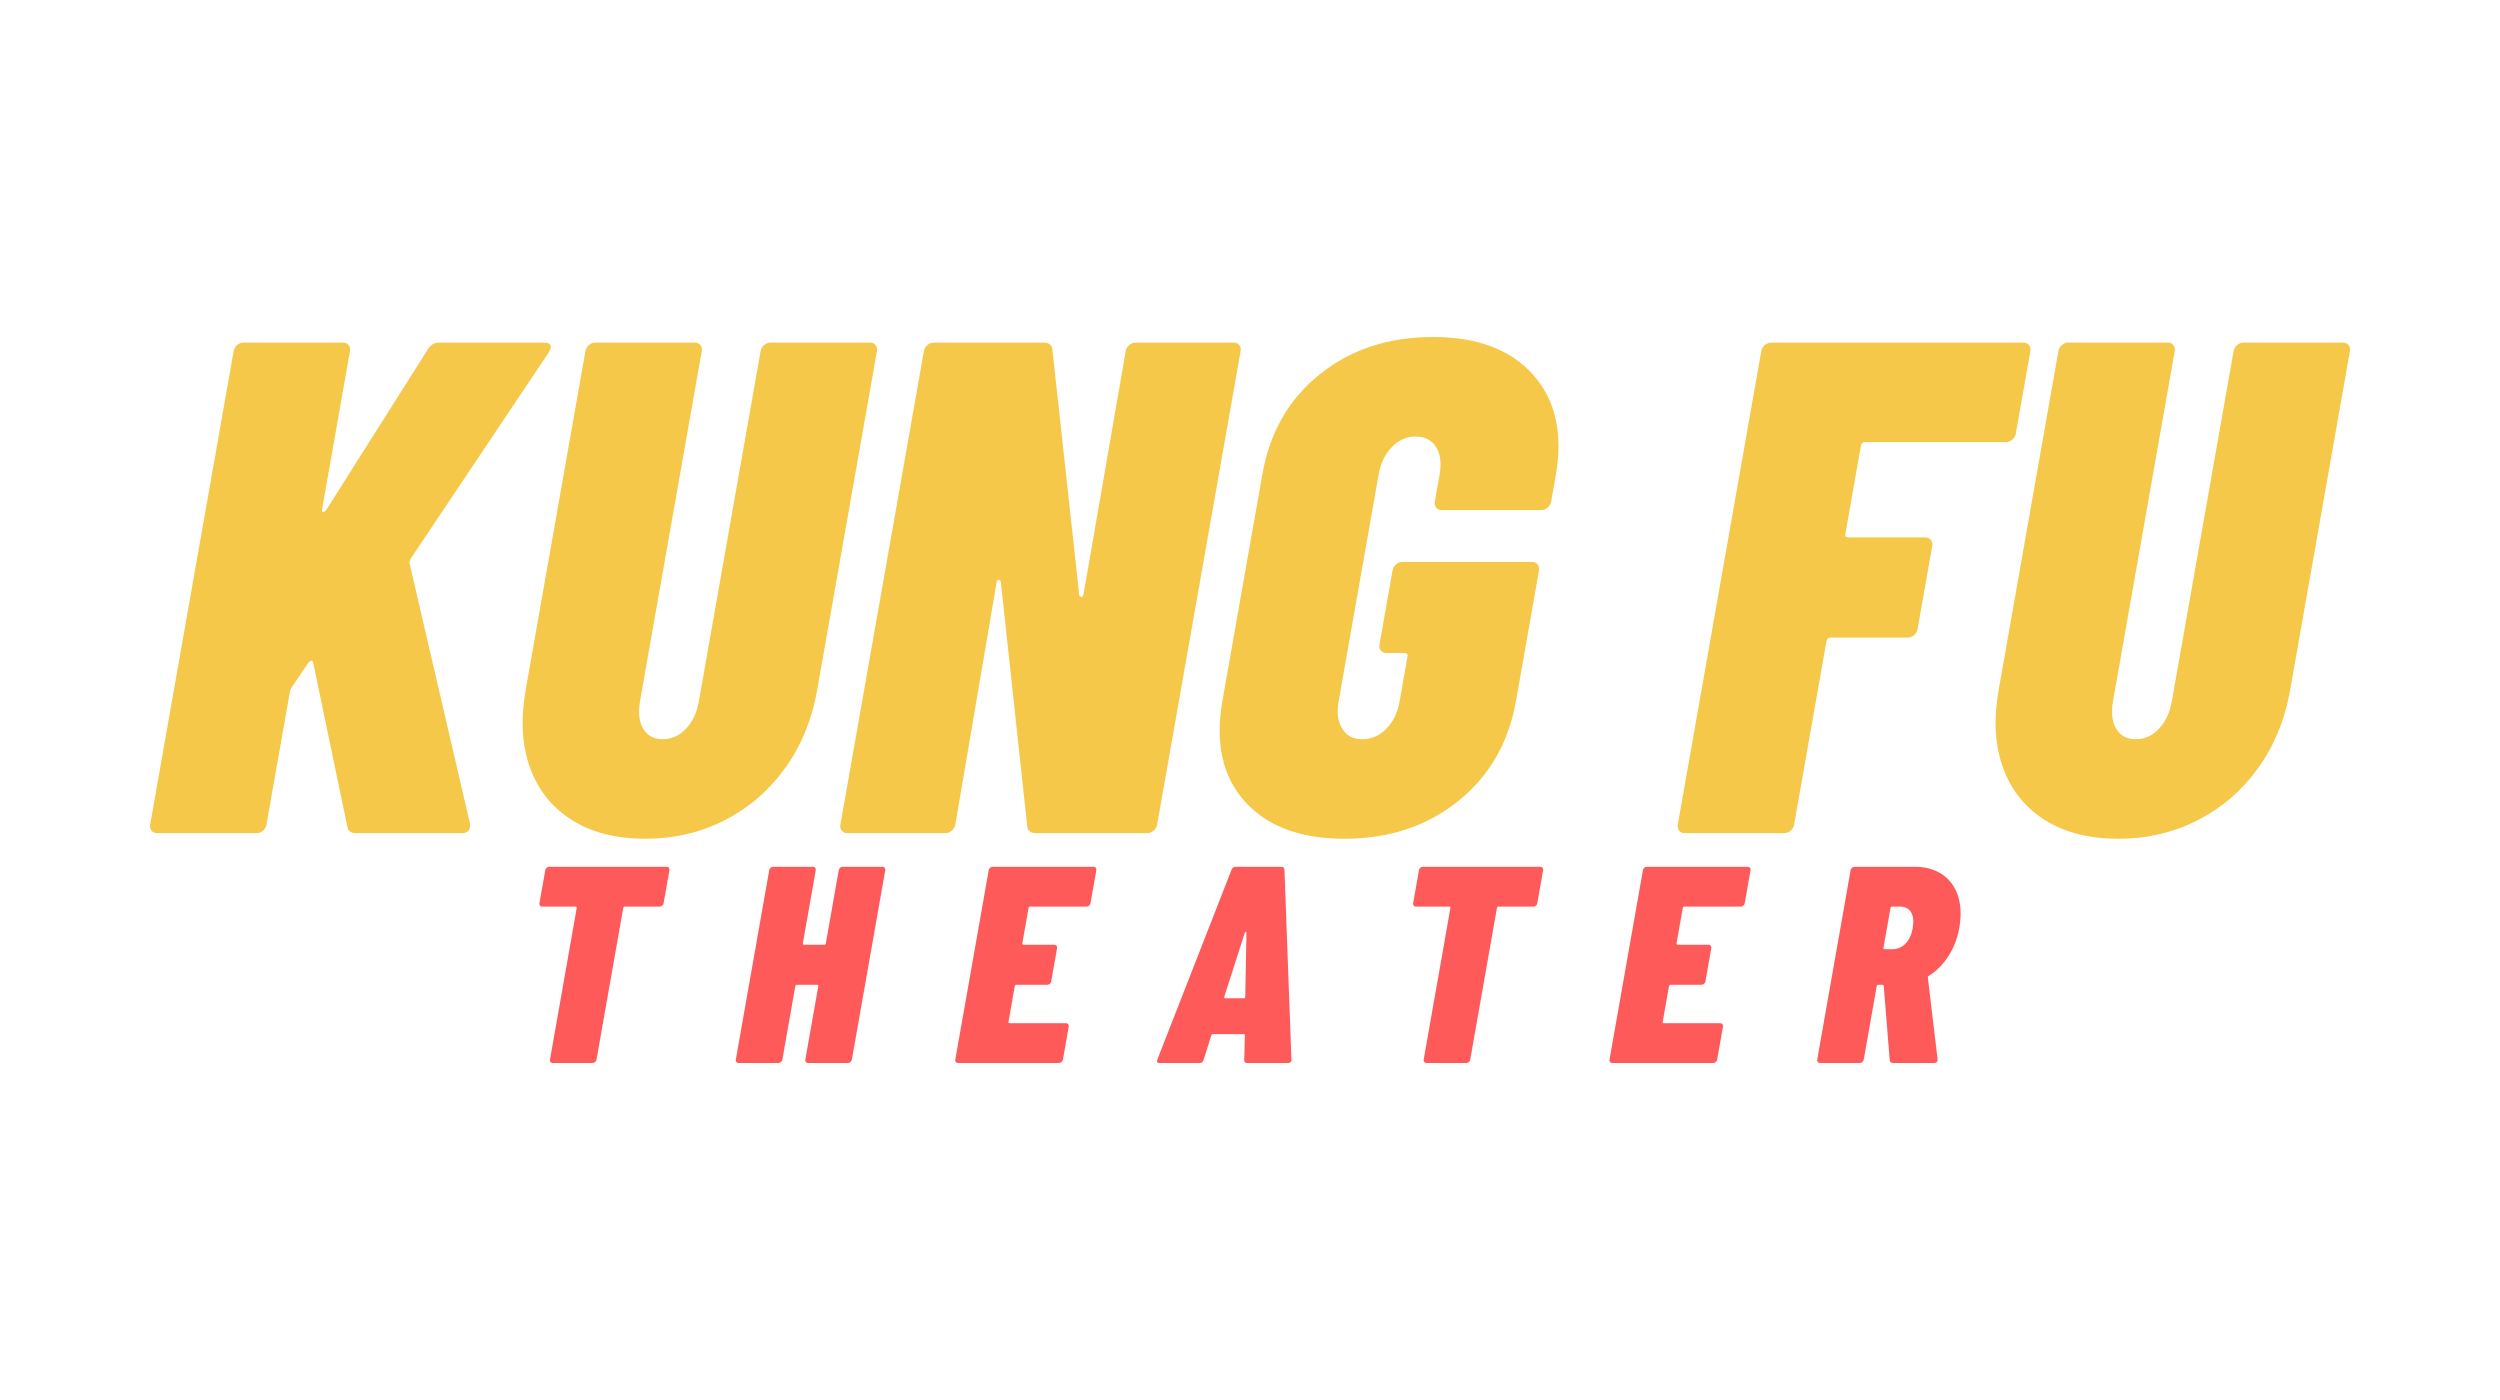
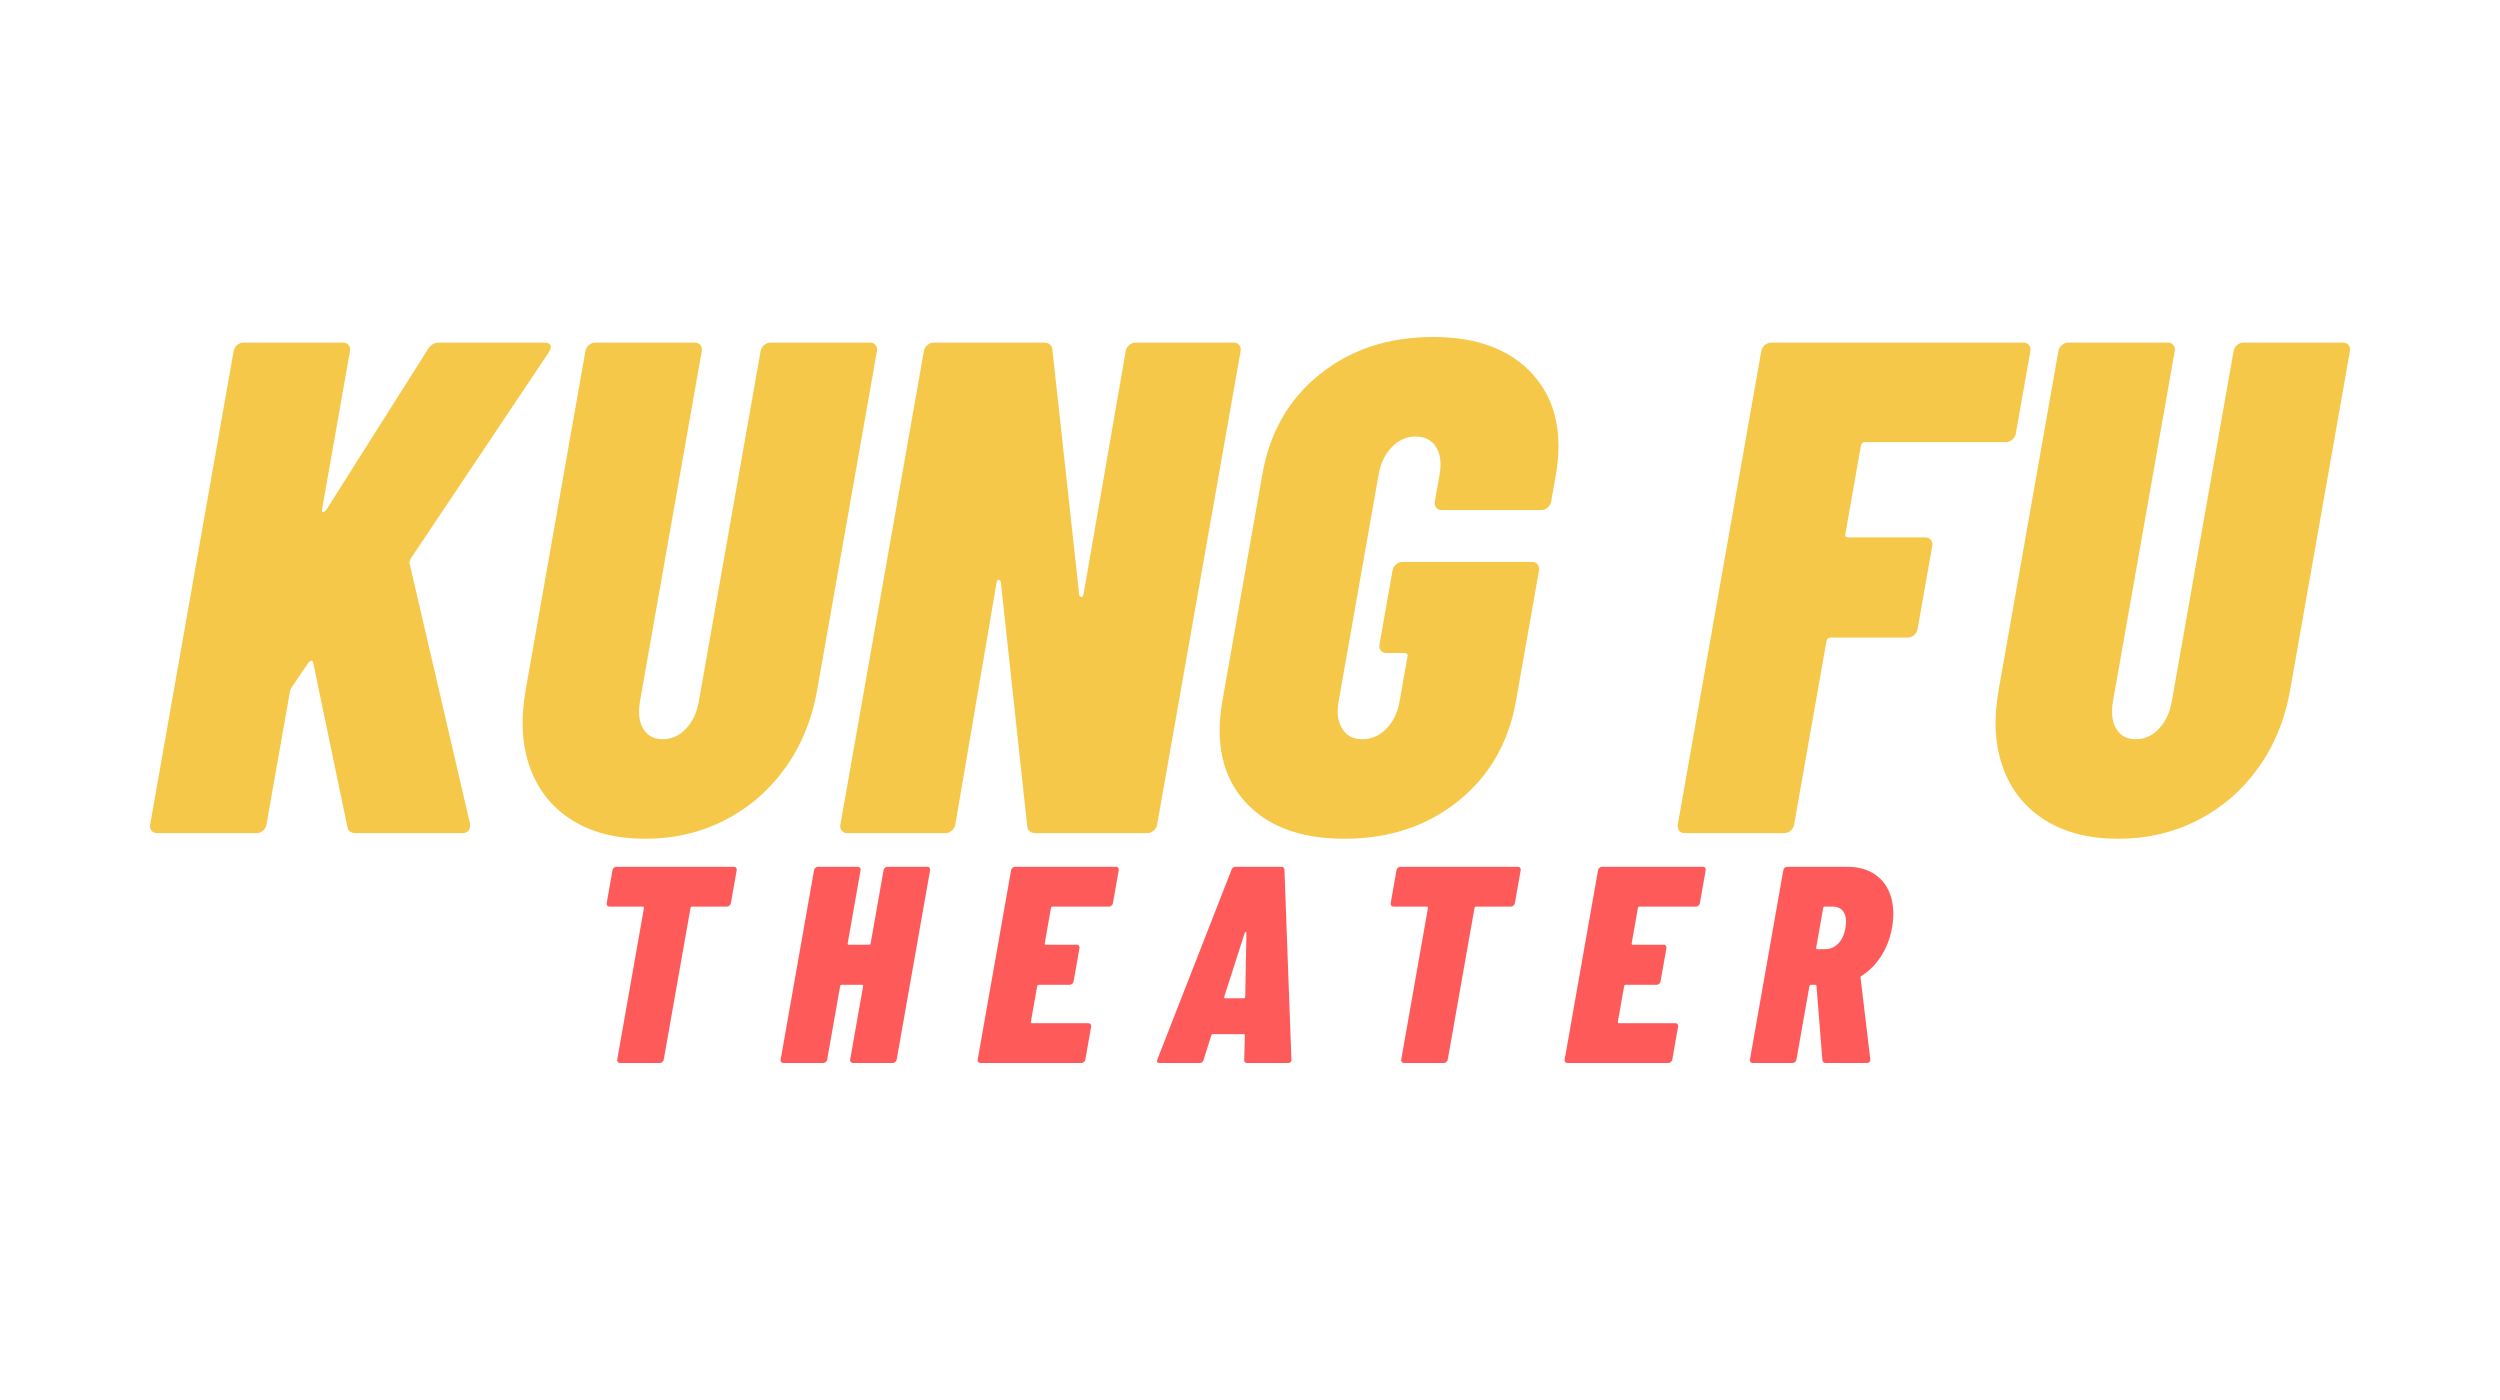
<svg xmlns="http://www.w3.org/2000/svg" viewBox="0 0 200 112" width="200" height="112">
  <path fill="#F5C84A" transform="translate(9.93 66.65) scale(0.5606)" d="M3.712 -1.2 15.631 -68.8Q15.719 -69.3 16.131 -69.65Q16.543 -70.0 17.043 -70.0H31.243Q31.743 -70.0 32.031 -69.65Q32.319 -69.3 32.231 -68.8L28.246 -46.2Q28.176 -45.8 28.376 -45.8Q28.576 -45.8 28.829 -46.1L43.384 -69.1Q43.943 -70.0 44.943 -70.0H59.943Q60.643 -70.0 60.831 -69.65Q61.019 -69.3 60.596 -68.6L40.912 -39.2Q40.741 -38.8 40.706 -38.6L49.347 -1.4Q49.412 -1.2 49.341 -0.8Q49.2 0.0 48.2 0.0H33.1Q32.0 0.0 31.859 -0.9L26.985 -24.3Q26.938 -24.6 26.738 -24.6Q26.538 -24.6 26.285 -24.3L23.85 -20.7Q23.715 -20.5 23.644 -20.1L20.312 -1.2Q20.223 -0.7 19.812 -0.35Q19.4 0.0 18.9 0.0H4.7Q4.2 0.0 3.912 -0.35Q3.623 -0.7 3.712 -1.2ZM57.297 -20.4 65.831 -68.8Q65.919 -69.3 66.331 -69.65Q66.743 -70.0 67.243 -70.0H81.443Q81.943 -70.0 82.231 -69.65Q82.519 -69.3 82.431 -68.8L73.615 -18.8Q73.192 -16.4 74.077 -14.9Q74.963 -13.4 76.863 -13.4Q78.763 -13.4 80.177 -14.9Q81.592 -16.4 82.015 -18.8L90.831 -68.8Q90.919 -69.3 91.331 -69.65Q91.743 -70.0 92.243 -70.0H106.443Q106.943 -70.0 107.231 -69.65Q107.519 -69.3 107.431 -68.8L98.897 -20.4Q97.786 -14.1 94.34 -9.3Q90.893 -4.5 85.726 -1.85Q80.559 0.8 74.359 0.8Q68.159 0.8 63.926 -1.85Q59.693 -4.5 57.94 -9.3Q56.186 -14.1 57.297 -20.4ZM144.343 -70.0H158.343Q158.843 -70.0 159.131 -69.65Q159.419 -69.3 159.331 -68.8L147.412 -1.2Q147.323 -0.7 146.912 -0.35Q146.5 0.0 146.0 0.0H130.1Q129.0 0.0 128.876 -1.0L125.113 -35.8Q125.065 -36.1 124.824 -36.15Q124.583 -36.2 124.513 -35.8L118.612 -1.2Q118.523 -0.7 118.112 -0.35Q117.7 0.0 117.2 0.0H103.2Q102.7 0.0 102.412 -0.35Q102.123 -0.7 102.212 -1.2L114.131 -68.8Q114.219 -69.3 114.631 -69.65Q115.043 -70.0 115.543 -70.0H131.243Q132.343 -70.0 132.467 -69.0L136.295 -34.0Q136.342 -33.7 136.592 -33.7Q136.842 -33.7 136.913 -34.1L142.931 -68.8Q143.019 -69.3 143.431 -69.65Q143.843 -70.0 144.343 -70.0ZM156.733 -18.9 162.428 -51.2Q164.015 -60.2 170.649 -65.5Q177.284 -70.8 186.784 -70.8Q196.284 -70.8 201.082 -65.4Q205.88 -60.0 204.293 -51.0L203.64 -47.3Q203.552 -46.8 203.14 -46.45Q202.729 -46.1 202.229 -46.1H188.029Q187.529 -46.1 187.24 -46.45Q186.952 -46.8 187.04 -47.3L187.728 -51.2Q188.151 -53.6 187.216 -55.1Q186.28 -56.6 184.28 -56.6Q182.38 -56.6 180.916 -55.1Q179.451 -53.6 179.028 -51.2L173.315 -18.8Q172.892 -16.4 173.827 -14.9Q174.763 -13.4 176.663 -13.4Q178.663 -13.4 180.127 -14.9Q181.592 -16.4 182.015 -18.8L183.143 -25.2Q183.232 -25.7 182.732 -25.7H180.132Q179.632 -25.7 179.343 -26.05Q179.055 -26.4 179.143 -26.9L181.012 -37.5Q181.1 -38.0 181.512 -38.35Q181.924 -38.7 182.424 -38.7H200.924Q201.424 -38.7 201.712 -38.35Q202 -38.0 201.912 -37.5L198.633 -18.9Q197.046 -9.9 190.352 -4.55Q183.659 0.8 174.159 0.8Q164.659 0.8 159.902 -4.55Q155.146 -9.9 156.733 -18.9ZM268.539 -55.8H248.439Q247.939 -55.8 247.851 -55.3L245.629 -42.7Q245.541 -42.2 246.041 -42.2H257.041Q257.541 -42.2 257.829 -41.85Q258.118 -41.5 258.029 -41.0L255.931 -29.1Q255.843 -28.6 255.431 -28.25Q255.02 -27.9 254.52 -27.9H243.52Q243.02 -27.9 242.931 -27.4L238.312 -1.2Q238.223 -0.7 237.812 -0.35Q237.4 0.0 236.9 0.0H222.7Q222.2 0.0 221.912 -0.35Q221.623 -0.7 221.712 -1.2L233.631 -68.8Q233.719 -69.3 234.131 -69.65Q234.543 -70.0 235.043 -70.0H271.043Q271.543 -70.0 271.831 -69.65Q272.119 -69.3 272.031 -68.8L269.951 -57.0Q269.862 -56.5 269.451 -56.15Q269.039 -55.8 268.539 -55.8ZM267.497 -20.4 276.031 -68.8Q276.119 -69.3 276.531 -69.65Q276.943 -70.0 277.443 -70.0H291.643Q292.143 -70.0 292.431 -69.65Q292.719 -69.3 292.631 -68.8L283.815 -18.8Q283.392 -16.4 284.277 -14.9Q285.163 -13.4 287.063 -13.4Q288.963 -13.4 290.377 -14.9Q291.792 -16.4 292.215 -18.8L301.031 -68.8Q301.119 -69.3 301.531 -69.65Q301.943 -70.0 302.443 -70.0H316.643Q317.143 -70.0 317.431 -69.65Q317.719 -69.3 317.631 -68.8L309.097 -20.4Q307.986 -14.1 304.54 -9.3Q301.093 -4.5 295.926 -1.85Q290.759 0.8 284.559 0.8Q278.359 0.8 274.126 -1.85Q269.893 -4.5 268.14 -9.3Q266.386 -14.1 267.497 -20.4Z" />
-   <path fill="#FF5A5A" transform="translate(40.43 85.04) scale(0.5606)" d="M23.413 -27.52 22.58 -22.8Q22.545 -22.6 22.38 -22.46Q22.216 -22.32 22.016 -22.32H17.056Q16.856 -22.32 16.82 -22.12L13.005 -0.48Q12.969 -0.28 12.805 -0.14Q12.64 0.0 12.44 0.0H6.76Q6.56 0.0 6.445 -0.14Q6.329 -0.28 6.365 -0.48L10.18 -22.12Q10.216 -22.32 10.016 -22.32H5.256Q5.056 -22.32 4.94 -22.46Q4.825 -22.6 4.86 -22.8L5.693 -27.52Q5.728 -27.72 5.892 -27.86Q6.057 -28.0 6.257 -28.0H23.017Q23.217 -28.0 23.332 -27.86Q23.448 -27.72 23.413 -27.52ZM48.137 -28.0H53.817Q54.017 -28.0 54.132 -27.86Q54.248 -27.72 54.213 -27.52L49.445 -0.48Q49.409 -0.28 49.245 -0.14Q49.08 0.0 48.88 0.0H43.2Q43.0 0.0 42.885 -0.14Q42.769 -0.28 42.805 -0.48L44.653 -10.96Q44.688 -11.16 44.488 -11.16H41.608Q41.408 -11.16 41.373 -10.96L39.525 -0.48Q39.489 -0.28 39.325 -0.14Q39.16 0.0 38.96 0.0H33.28Q33.08 0.0 32.965 -0.14Q32.849 -0.28 32.885 -0.48L37.653 -27.52Q37.688 -27.72 37.852 -27.86Q38.017 -28.0 38.217 -28.0H43.897Q44.097 -28.0 44.212 -27.86Q44.328 -27.72 44.293 -27.52L42.452 -17.08Q42.416 -16.88 42.616 -16.88H45.496Q45.696 -16.88 45.732 -17.08L47.573 -27.52Q47.608 -27.72 47.772 -27.86Q47.937 -28.0 48.137 -28.0ZM82.936 -22.32H74.896Q74.696 -22.32 74.66 -22.12L73.772 -17.08Q73.736 -16.88 73.936 -16.88H78.336Q78.536 -16.88 78.652 -16.74Q78.767 -16.6 78.732 -16.4L77.892 -11.64Q77.857 -11.44 77.692 -11.3Q77.528 -11.16 77.328 -11.16H72.928Q72.728 -11.16 72.693 -10.96L71.797 -5.88Q71.762 -5.68 71.962 -5.68H80.002Q80.202 -5.68 80.317 -5.54Q80.432 -5.4 80.397 -5.2L79.565 -0.48Q79.529 -0.28 79.365 -0.14Q79.2 0.0 79.0 0.0H64.6Q64.4 0.0 64.285 -0.14Q64.169 -0.28 64.205 -0.48L68.973 -27.52Q69.008 -27.72 69.172 -27.86Q69.337 -28.0 69.537 -28.0H83.937Q84.137 -28.0 84.252 -27.86Q84.368 -27.72 84.333 -27.52L83.5 -22.8Q83.465 -22.6 83.3 -22.46Q83.136 -22.32 82.936 -22.32ZM105.438 -0.44 105.531 -3.92Q105.566 -4.12 105.326 -4.12H101.006Q100.766 -4.12 100.731 -3.92L99.638 -0.44Q99.52 0.0 99.04 0.0H93.36Q92.84 0.0 93.052 -0.52L103.62 -27.56Q103.777 -28.0 104.217 -28.0H110.737Q111.177 -28.0 111.18 -27.56L112.172 -0.52L112.183 -0.36Q112.12 0.0 111.68 0.0H105.88Q105.4 0.0 105.438 -0.44ZM102.709 -9.24H105.389Q105.549 -9.24 105.585 -9.44L105.753 -18.56Q105.741 -18.72 105.661 -18.72Q105.581 -18.72 105.513 -18.56L102.585 -9.44Q102.549 -9.24 102.709 -9.24ZM148.093 -27.52 147.26 -22.8Q147.225 -22.6 147.06 -22.46Q146.896 -22.32 146.696 -22.32H141.736Q141.536 -22.32 141.5 -22.12L137.685 -0.48Q137.649 -0.28 137.485 -0.14Q137.32 0.0 137.12 0.0H131.44Q131.24 0.0 131.125 -0.14Q131.009 -0.28 131.045 -0.48L134.86 -22.12Q134.896 -22.32 134.696 -22.32H129.936Q129.736 -22.32 129.62 -22.46Q129.505 -22.6 129.54 -22.8L130.373 -27.52Q130.408 -27.72 130.572 -27.86Q130.737 -28.0 130.937 -28.0H147.697Q147.897 -28.0 148.012 -27.86Q148.128 -27.72 148.093 -27.52ZM176.296 -22.32H168.256Q168.056 -22.32 168.02 -22.12L167.132 -17.08Q167.096 -16.88 167.296 -16.88H171.696Q171.896 -16.88 172.012 -16.74Q172.127 -16.6 172.092 -16.4L171.252 -11.64Q171.217 -11.44 171.052 -11.3Q170.888 -11.16 170.688 -11.16H166.288Q166.088 -11.16 166.053 -10.96L165.157 -5.88Q165.122 -5.68 165.322 -5.68H173.362Q173.562 -5.68 173.677 -5.54Q173.792 -5.4 173.757 -5.2L172.925 -0.48Q172.889 -0.28 172.725 -0.14Q172.56 0.0 172.36 0.0H157.96Q157.76 0.0 157.645 -0.14Q157.529 -0.28 157.565 -0.48L162.333 -27.52Q162.368 -27.72 162.532 -27.86Q162.697 -28.0 162.897 -28.0H177.297Q177.497 -28.0 177.612 -27.86Q177.728 -27.72 177.693 -27.52L176.86 -22.8Q176.825 -22.6 176.66 -22.46Q176.496 -22.32 176.296 -22.32ZM197.551 -0.4 196.7 -11.0Q196.688 -11.16 196.528 -11.16H195.928Q195.728 -11.16 195.693 -10.96L193.845 -0.48Q193.809 -0.28 193.645 -0.14Q193.48 0.0 193.28 0.0H187.6Q187.4 0.0 187.285 -0.14Q187.169 -0.28 187.205 -0.48L191.973 -27.52Q192.008 -27.72 192.172 -27.86Q192.337 -28.0 192.537 -28.0H201.137Q203.457 -28.0 205.063 -26.9Q206.669 -25.8 207.3 -23.82Q207.931 -21.84 207.487 -19.32Q207.092 -17.08 205.958 -15.3Q204.824 -13.52 203.154 -12.44Q203.066 -12.4 203.016 -12.34Q202.965 -12.28 202.991 -12.2L204.379 -0.56L204.391 -0.4Q204.32 0.0 203.88 0.0H198.04Q197.6 0.0 197.551 -0.4ZM197.66 -22.12 196.659 -16.44Q196.624 -16.24 196.824 -16.24H197.944Q199.024 -16.24 199.805 -17.04Q200.586 -17.84 200.833 -19.24Q201.093 -20.72 200.595 -21.52Q200.096 -22.32 199.016 -22.32H197.896Q197.696 -22.32 197.66 -22.12Z" />
+   <path fill="#FF5A5A" transform="translate(45.81 85.04) scale(0.5606)" d="M23.413 -27.52 22.58 -22.8Q22.545 -22.6 22.38 -22.46Q22.216 -22.32 22.016 -22.32H17.056Q16.856 -22.32 16.82 -22.12L13.005 -0.48Q12.969 -0.28 12.805 -0.14Q12.64 0.0 12.44 0.0H6.76Q6.56 0.0 6.445 -0.14Q6.329 -0.28 6.365 -0.48L10.18 -22.12Q10.216 -22.32 10.016 -22.32H5.256Q5.056 -22.32 4.94 -22.46Q4.825 -22.6 4.86 -22.8L5.693 -27.52Q5.728 -27.72 5.892 -27.86Q6.057 -28.0 6.257 -28.0H23.017Q23.217 -28.0 23.332 -27.86Q23.448 -27.72 23.413 -27.52ZM44.937 -28.0H50.617Q50.817 -28.0 50.932 -27.86Q51.048 -27.72 51.013 -27.52L46.245 -0.48Q46.209 -0.28 46.045 -0.14Q45.88 0.0 45.68 0.0H40.0Q39.8 0.0 39.685 -0.14Q39.569 -0.28 39.605 -0.48L41.453 -10.96Q41.488 -11.16 41.288 -11.16H38.408Q38.208 -11.16 38.173 -10.96L36.325 -0.48Q36.289 -0.28 36.125 -0.14Q35.96 0.0 35.76 0.0H30.08Q29.88 0.0 29.765 -0.14Q29.649 -0.28 29.685 -0.48L34.453 -27.52Q34.488 -27.72 34.652 -27.86Q34.817 -28.0 35.017 -28.0H40.697Q40.897 -28.0 41.012 -27.86Q41.128 -27.72 41.093 -27.52L39.252 -17.08Q39.216 -16.88 39.416 -16.88H42.296Q42.496 -16.88 42.532 -17.08L44.373 -27.52Q44.408 -27.72 44.572 -27.86Q44.737 -28.0 44.937 -28.0ZM76.536 -22.32H68.496Q68.296 -22.32 68.26 -22.12L67.372 -17.08Q67.336 -16.88 67.536 -16.88H71.936Q72.136 -16.88 72.252 -16.74Q72.367 -16.6 72.332 -16.4L71.492 -11.64Q71.457 -11.44 71.292 -11.3Q71.128 -11.16 70.928 -11.16H66.528Q66.328 -11.16 66.293 -10.96L65.397 -5.88Q65.362 -5.68 65.562 -5.68H73.602Q73.802 -5.68 73.917 -5.54Q74.032 -5.4 73.997 -5.2L73.165 -0.48Q73.129 -0.28 72.965 -0.14Q72.8 0.0 72.6 0.0H58.2Q58 0.0 57.885 -0.14Q57.769 -0.28 57.805 -0.48L62.573 -27.52Q62.608 -27.72 62.772 -27.86Q62.937 -28.0 63.137 -28.0H77.537Q77.737 -28.0 77.852 -27.86Q77.968 -27.72 77.933 -27.52L77.1 -22.8Q77.065 -22.6 76.9 -22.46Q76.736 -22.32 76.536 -22.32ZM95.838 -0.44 95.931 -3.92Q95.966 -4.12 95.726 -4.12H91.406Q91.166 -4.12 91.131 -3.92L90.038 -0.44Q89.92 0.0 89.44 0.0H83.76Q83.24 0.0 83.452 -0.52L94.02 -27.56Q94.177 -28.0 94.617 -28.0H101.137Q101.577 -28.0 101.58 -27.56L102.572 -0.52L102.583 -0.36Q102.52 0.0 102.08 0.0H96.28Q95.8 0.0 95.838 -0.44ZM93.109 -9.24H95.789Q95.949 -9.24 95.985 -9.44L96.153 -18.56Q96.141 -18.72 96.061 -18.72Q95.981 -18.72 95.913 -18.56L92.985 -9.44Q92.949 -9.24 93.109 -9.24ZM135.293 -27.52 134.46 -22.8Q134.425 -22.6 134.26 -22.46Q134.096 -22.32 133.896 -22.32H128.936Q128.736 -22.32 128.7 -22.12L124.885 -0.48Q124.849 -0.28 124.685 -0.14Q124.52 0.0 124.32 0.0H118.64Q118.44 0.0 118.325 -0.14Q118.209 -0.28 118.245 -0.48L122.06 -22.12Q122.096 -22.32 121.896 -22.32H117.136Q116.936 -22.32 116.82 -22.46Q116.705 -22.6 116.74 -22.8L117.573 -27.52Q117.608 -27.72 117.772 -27.86Q117.937 -28.0 118.137 -28.0H134.897Q135.097 -28.0 135.212 -27.86Q135.328 -27.72 135.293 -27.52ZM160.296 -22.32H152.256Q152.056 -22.32 152.02 -22.12L151.132 -17.08Q151.096 -16.88 151.296 -16.88H155.696Q155.896 -16.88 156.012 -16.74Q156.127 -16.6 156.092 -16.4L155.252 -11.64Q155.217 -11.44 155.052 -11.3Q154.888 -11.16 154.688 -11.16H150.288Q150.088 -11.16 150.053 -10.96L149.157 -5.88Q149.122 -5.68 149.322 -5.68H157.362Q157.562 -5.68 157.677 -5.54Q157.792 -5.4 157.757 -5.2L156.925 -0.48Q156.889 -0.28 156.725 -0.14Q156.56 0.0 156.36 0.0H141.96Q141.76 0.0 141.645 -0.14Q141.529 -0.28 141.565 -0.48L146.333 -27.52Q146.368 -27.72 146.532 -27.86Q146.697 -28.0 146.897 -28.0H161.297Q161.497 -28.0 161.612 -27.86Q161.728 -27.72 161.693 -27.52L160.86 -22.8Q160.825 -22.6 160.66 -22.46Q160.496 -22.32 160.296 -22.32ZM178.351 -0.4 177.5 -11.0Q177.488 -11.16 177.328 -11.16H176.728Q176.528 -11.16 176.493 -10.96L174.645 -0.48Q174.609 -0.28 174.445 -0.14Q174.28 0.0 174.08 0.0H168.4Q168.2 0.0 168.085 -0.14Q167.969 -0.28 168.005 -0.48L172.773 -27.52Q172.808 -27.72 172.972 -27.86Q173.137 -28.0 173.337 -28.0H181.937Q184.257 -28.0 185.863 -26.9Q187.469 -25.8 188.1 -23.82Q188.731 -21.84 188.287 -19.32Q187.892 -17.08 186.758 -15.3Q185.624 -13.52 183.954 -12.44Q183.866 -12.4 183.816 -12.34Q183.765 -12.28 183.791 -12.2L185.179 -0.56L185.191 -0.4Q185.12 0.0 184.68 0.0H178.84Q178.4 0.0 178.351 -0.4ZM178.46 -22.12 177.459 -16.44Q177.424 -16.24 177.624 -16.24H178.744Q179.824 -16.24 180.605 -17.04Q181.386 -17.84 181.633 -19.24Q181.893 -20.72 181.395 -21.52Q180.896 -22.32 179.816 -22.32H178.696Q178.496 -22.32 178.46 -22.12Z" />
</svg>
